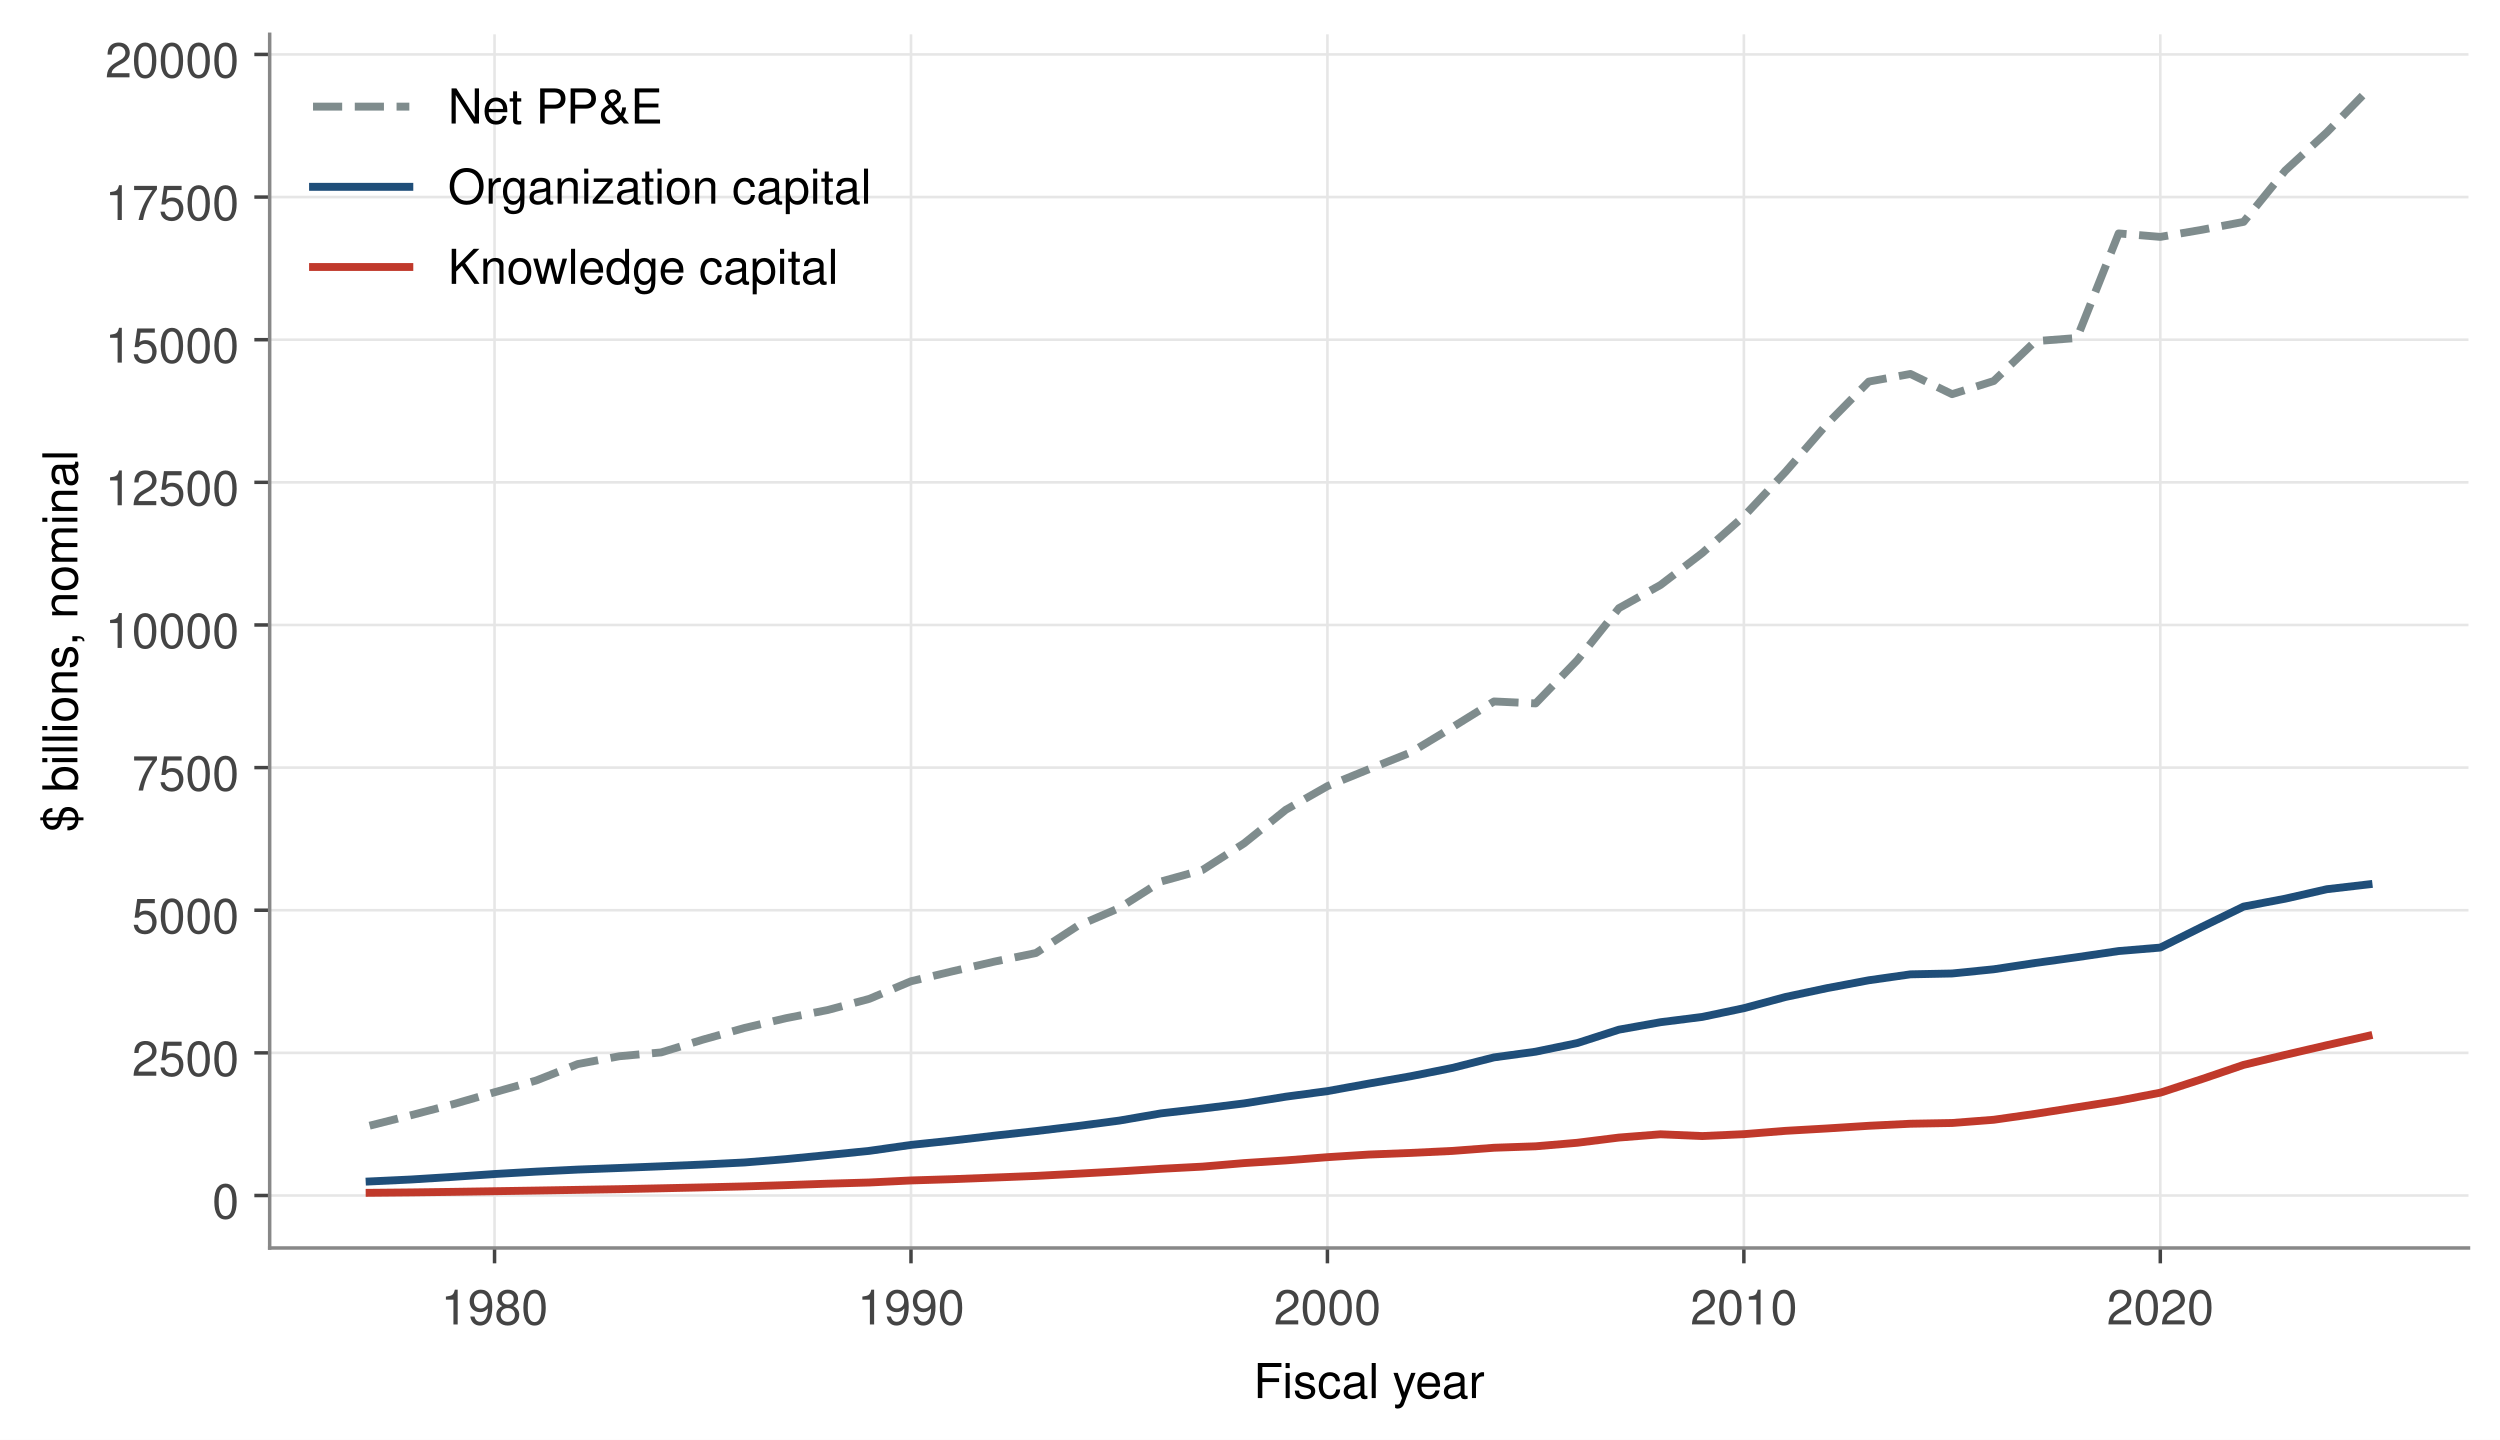
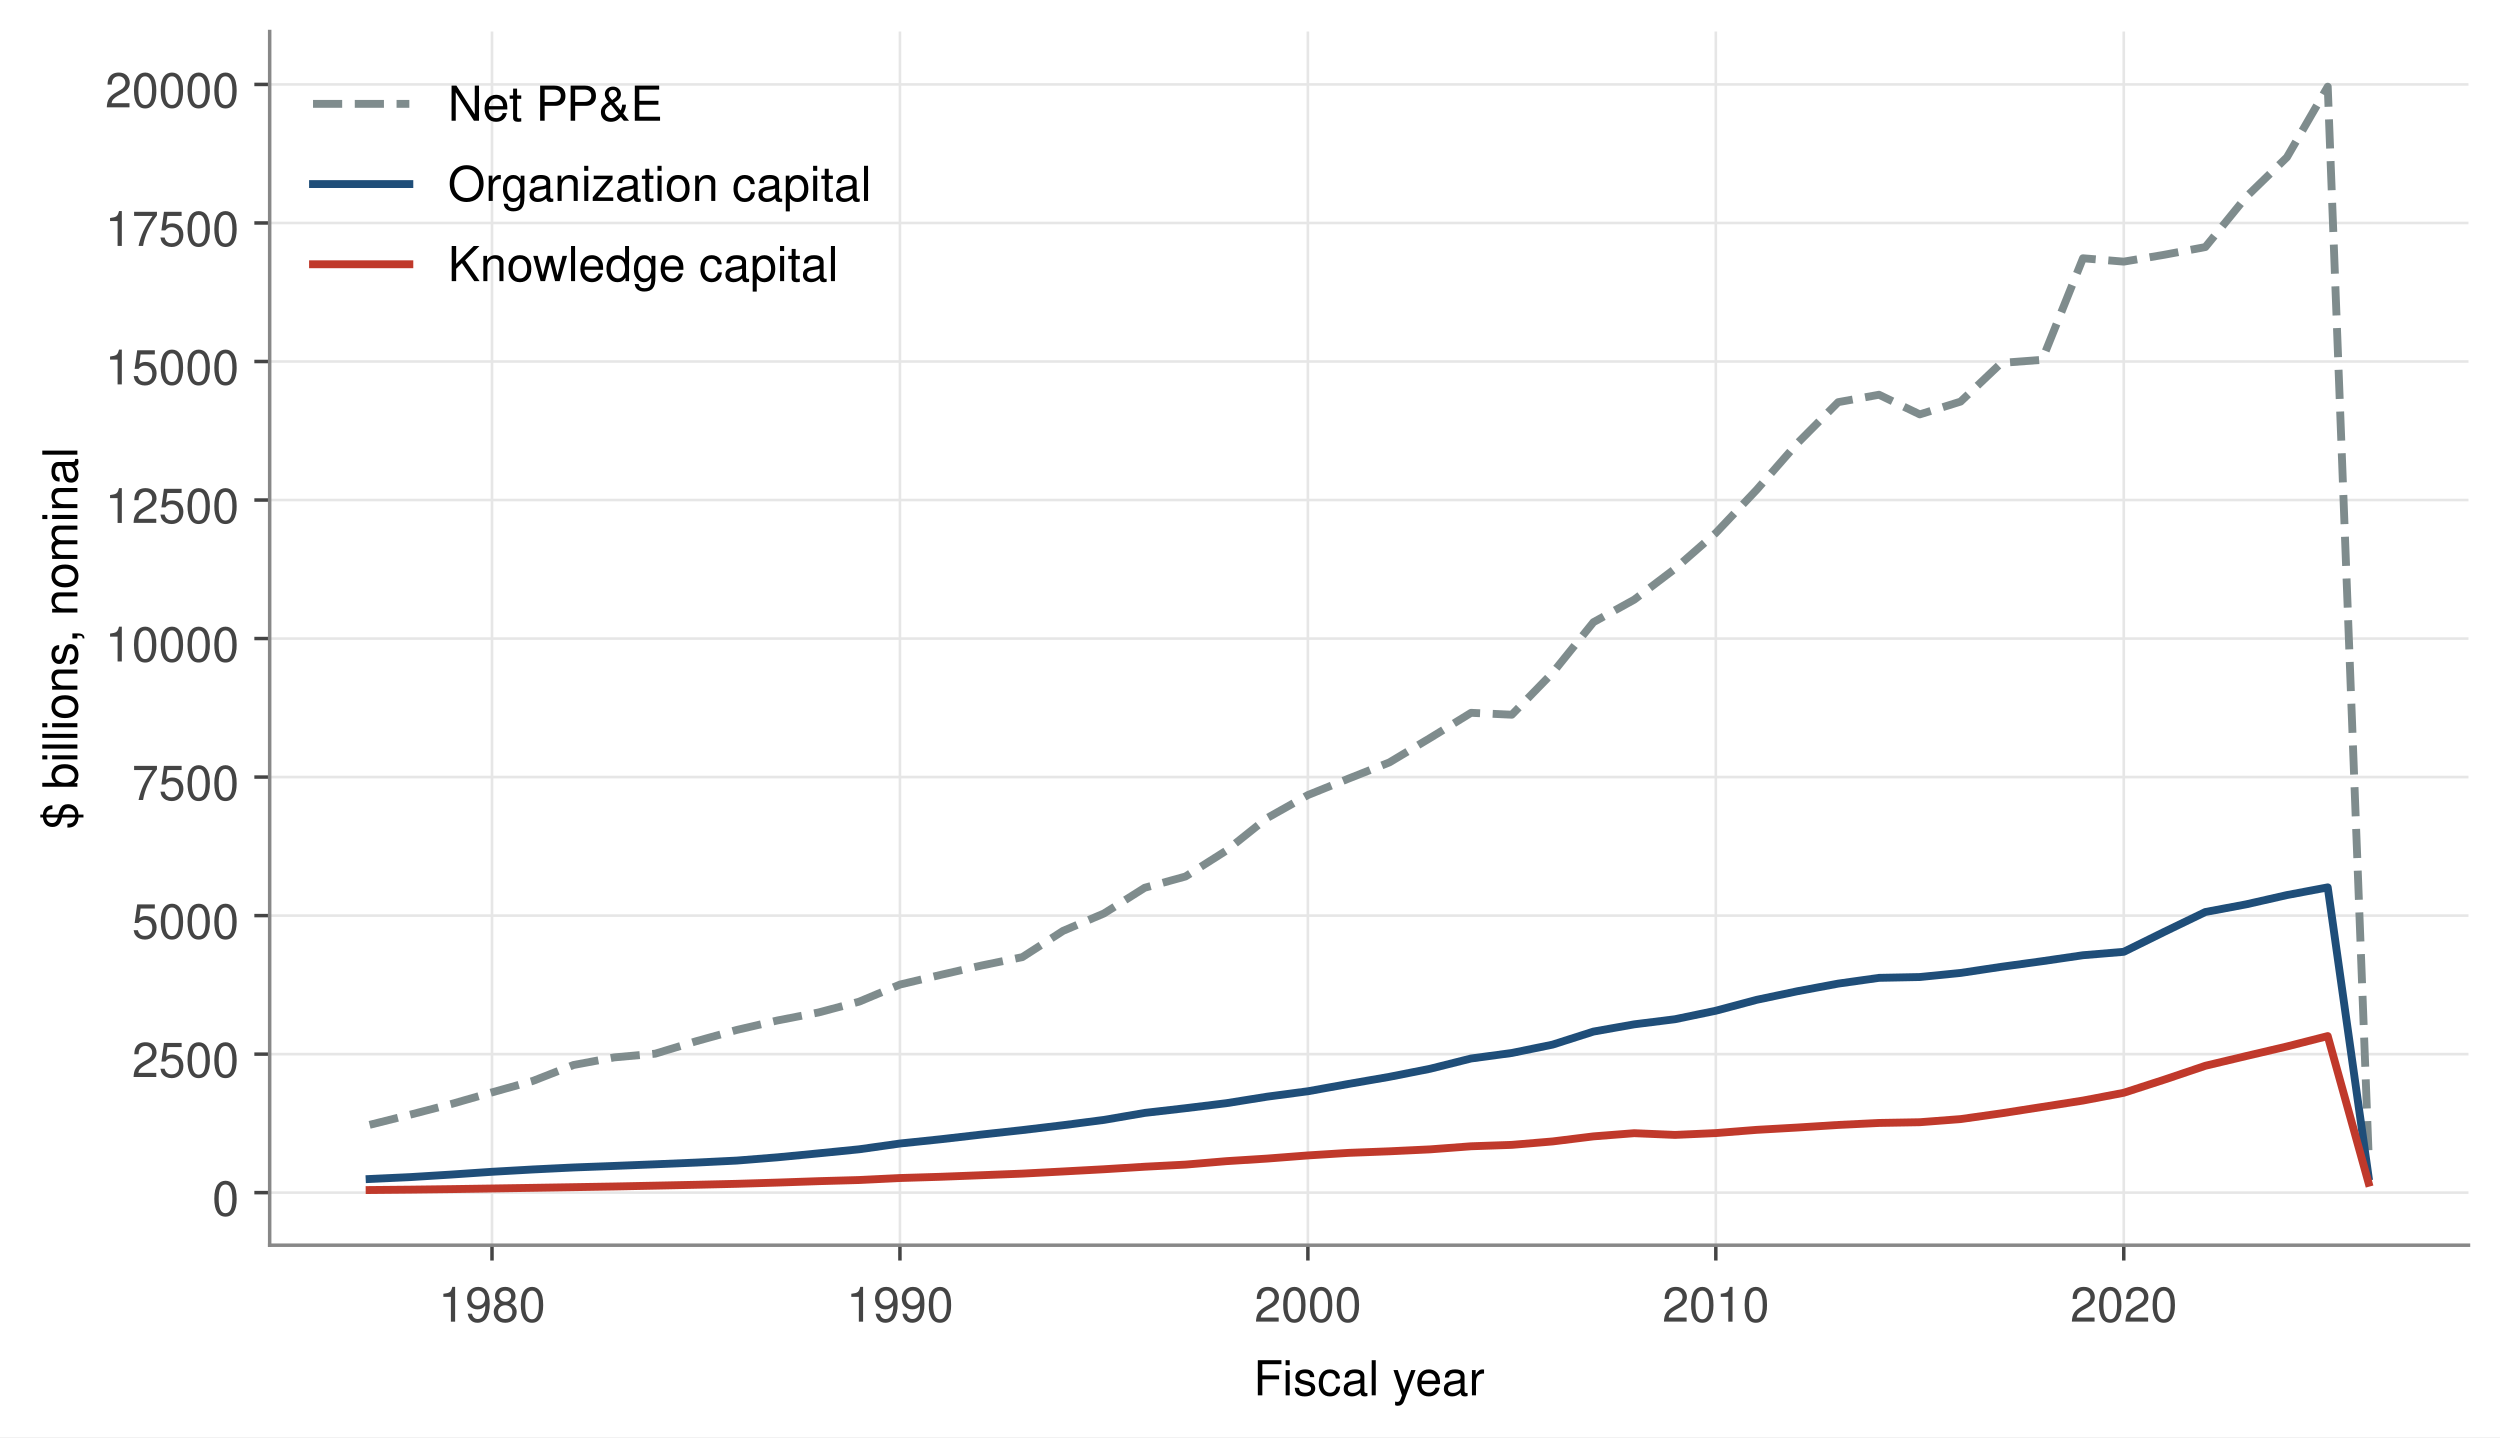
- <svg xmlns="http://www.w3.org/2000/svg" xmlns:xlink="http://www.w3.org/1999/xlink" width="570.992pt" height="328.864pt" viewBox="0 0 570.992 328.864" version="1.1">
+ <svg xmlns="http://www.w3.org/2000/svg" xmlns:xlink="http://www.w3.org/1999/xlink" width="570.992pt" height="328.23pt" viewBox="0 0 570.992 328.23" version="1.1">
  <defs>
    <style type="text/css">*{stroke-linejoin: round; stroke-linecap: butt}</style>
  </defs>
  <g id="figure_1">
    <g id="patch_1">
-       <path d="M 0 328.864  L 570.992 328.864  L 570.992 0  L 0 0  z " style="fill: #ffffff" />
+       <path d="M 0 328.23  L 570.992 328.23  L 570.992 0  L 0 0  z " style="fill: #ffffff" />
    </g>
    <g id="axes_1">
      <g id="patch_2">
-         <path d="M 61.592 285.034  L 563.792 285.034  L 563.792 7.834  L 61.592 7.834  z " style="fill: #ffffff" />
+         <path d="M 61.592 284.4  L 563.792 284.4  L 563.792 7.2  L 61.592 7.2  z " style="fill: #ffffff" />
      </g>
      <g id="matplotlib.axis_1">
        <g id="xtick_1">
          <g id="line2d_1">
-             <path d="M 112.953 285.034  L 112.953 7.834  " clip-path="url(#p1ad3c5020c)" style="fill: none; stroke: #e6e6e6; stroke-width: 0.6; stroke-linecap: square" />
+             <path d="M 112.371 284.4  L 112.371 7.2  " clip-path="url(#p7005c962af)" style="fill: none; stroke: #e6e6e6; stroke-width: 0.6; stroke-linecap: square" />
          </g>
          <g id="line2d_2">
            <defs>
-               <path id="m442791fcda" d="M 0 0  L 0 3.5  " style="stroke: #444444; stroke-width: 0.8" />
+               <path id="m1ddd81d75e" d="M 0 0  L 0 3.5  " style="stroke: #444444; stroke-width: 0.8" />
            </defs>
            <g>
-               <use xlink:href="#m442791fcda" x="112.953" y="285.034" style="fill: #444444; stroke: #444444; stroke-width: 0.8" />
+               <use xlink:href="#m1ddd81d75e" x="112.371" y="284.4" style="fill: #444444; stroke: #444444; stroke-width: 0.8" />
            </g>
          </g>
          <g id="text_1">
-             <text style="font-size: 11px; font-family: 'Helvetica Neue', 'Helvetica', 'Arial', 'DejaVu Sans', sans-serif; text-anchor: middle; fill: #444444" x="112.953" y="302.506" transform="rotate(-0 112.9529 302.5057)">1980</text>
+             <text style="font-size: 11px; font-family: 'Helvetica Neue', 'Helvetica', 'Arial', 'DejaVu Sans', sans-serif; text-anchor: middle; fill: #444444" x="112.371" y="301.872" transform="rotate(-0 112.3706 301.872)">1980</text>
          </g>
        </g>
        <g id="xtick_2">
          <g id="line2d_3">
-             <path d="M 208.067 285.034  L 208.067 7.834  " clip-path="url(#p1ad3c5020c)" style="fill: none; stroke: #e6e6e6; stroke-width: 0.6; stroke-linecap: square" />
+             <path d="M 205.543 284.4  L 205.543 7.2  " clip-path="url(#p7005c962af)" style="fill: none; stroke: #e6e6e6; stroke-width: 0.6; stroke-linecap: square" />
          </g>
          <g id="line2d_4">
            <g>
-               <use xlink:href="#m442791fcda" x="208.067" y="285.034" style="fill: #444444; stroke: #444444; stroke-width: 0.8" />
+               <use xlink:href="#m1ddd81d75e" x="205.543" y="284.4" style="fill: #444444; stroke: #444444; stroke-width: 0.8" />
            </g>
          </g>
          <g id="text_2">
-             <text style="font-size: 11px; font-family: 'Helvetica Neue', 'Helvetica', 'Arial', 'DejaVu Sans', sans-serif; text-anchor: middle; fill: #444444" x="208.067" y="302.506" transform="rotate(-0 208.0666 302.5057)">1990</text>
+             <text style="font-size: 11px; font-family: 'Helvetica Neue', 'Helvetica', 'Arial', 'DejaVu Sans', sans-serif; text-anchor: middle; fill: #444444" x="205.543" y="301.872" transform="rotate(-0 205.5431 301.872)">1990</text>
          </g>
        </g>
        <g id="xtick_3">
          <g id="line2d_5">
-             <path d="M 303.18 285.034  L 303.18 7.834  " clip-path="url(#p1ad3c5020c)" style="fill: none; stroke: #e6e6e6; stroke-width: 0.6; stroke-linecap: square" />
+             <path d="M 298.716 284.4  L 298.716 7.2  " clip-path="url(#p7005c962af)" style="fill: none; stroke: #e6e6e6; stroke-width: 0.6; stroke-linecap: square" />
          </g>
          <g id="line2d_6">
            <g>
-               <use xlink:href="#m442791fcda" x="303.18" y="285.034" style="fill: #444444; stroke: #444444; stroke-width: 0.8" />
+               <use xlink:href="#m1ddd81d75e" x="298.716" y="284.4" style="fill: #444444; stroke: #444444; stroke-width: 0.8" />
            </g>
          </g>
          <g id="text_3">
-             <text style="font-size: 11px; font-family: 'Helvetica Neue', 'Helvetica', 'Arial', 'DejaVu Sans', sans-serif; text-anchor: middle; fill: #444444" x="303.18" y="302.506" transform="rotate(-0 303.1802 302.5057)">2000</text>
+             <text style="font-size: 11px; font-family: 'Helvetica Neue', 'Helvetica', 'Arial', 'DejaVu Sans', sans-serif; text-anchor: middle; fill: #444444" x="298.716" y="301.872" transform="rotate(-0 298.7157 301.872)">2000</text>
          </g>
        </g>
        <g id="xtick_4">
          <g id="line2d_7">
-             <path d="M 398.294 285.034  L 398.294 7.834  " clip-path="url(#p1ad3c5020c)" style="fill: none; stroke: #e6e6e6; stroke-width: 0.6; stroke-linecap: square" />
+             <path d="M 391.888 284.4  L 391.888 7.2  " clip-path="url(#p7005c962af)" style="fill: none; stroke: #e6e6e6; stroke-width: 0.6; stroke-linecap: square" />
          </g>
          <g id="line2d_8">
            <g>
-               <use xlink:href="#m442791fcda" x="398.294" y="285.034" style="fill: #444444; stroke: #444444; stroke-width: 0.8" />
+               <use xlink:href="#m1ddd81d75e" x="391.888" y="284.4" style="fill: #444444; stroke: #444444; stroke-width: 0.8" />
            </g>
          </g>
          <g id="text_4">
-             <text style="font-size: 11px; font-family: 'Helvetica Neue', 'Helvetica', 'Arial', 'DejaVu Sans', sans-serif; text-anchor: middle; fill: #444444" x="398.294" y="302.506" transform="rotate(-0 398.2938 302.5057)">2010</text>
+             <text style="font-size: 11px; font-family: 'Helvetica Neue', 'Helvetica', 'Arial', 'DejaVu Sans', sans-serif; text-anchor: middle; fill: #444444" x="391.888" y="301.872" transform="rotate(-0 391.8882 301.872)">2010</text>
          </g>
        </g>
        <g id="xtick_5">
          <g id="line2d_9">
-             <path d="M 493.407 285.034  L 493.407 7.834  " clip-path="url(#p1ad3c5020c)" style="fill: none; stroke: #e6e6e6; stroke-width: 0.6; stroke-linecap: square" />
+             <path d="M 485.061 284.4  L 485.061 7.2  " clip-path="url(#p7005c962af)" style="fill: none; stroke: #e6e6e6; stroke-width: 0.6; stroke-linecap: square" />
          </g>
          <g id="line2d_10">
            <g>
-               <use xlink:href="#m442791fcda" x="493.407" y="285.034" style="fill: #444444; stroke: #444444; stroke-width: 0.8" />
+               <use xlink:href="#m1ddd81d75e" x="485.061" y="284.4" style="fill: #444444; stroke: #444444; stroke-width: 0.8" />
            </g>
          </g>
          <g id="text_5">
-             <text style="font-size: 11px; font-family: 'Helvetica Neue', 'Helvetica', 'Arial', 'DejaVu Sans', sans-serif; text-anchor: middle; fill: #444444" x="493.407" y="302.506" transform="rotate(-0 493.4075 302.5057)">2020</text>
+             <text style="font-size: 11px; font-family: 'Helvetica Neue', 'Helvetica', 'Arial', 'DejaVu Sans', sans-serif; text-anchor: middle; fill: #444444" x="485.061" y="301.872" transform="rotate(-0 485.0608 301.872)">2020</text>
          </g>
        </g>
        <g id="text_6">
-           <text style="font-size: 11px; font-family: 'Helvetica Neue', 'Helvetica', 'Arial', 'DejaVu Sans', sans-serif; text-anchor: middle" x="312.692" y="319.321" transform="rotate(-0 312.6916 319.3207)">Fiscal year</text>
+           <text style="font-size: 11px; font-family: 'Helvetica Neue', 'Helvetica', 'Arial', 'DejaVu Sans', sans-serif; text-anchor: middle" x="312.692" y="318.687" transform="rotate(-0 312.6916 318.687)">Fiscal year</text>
        </g>
      </g>
      <g id="matplotlib.axis_2">
        <g id="ytick_1">
          <g id="line2d_11">
-             <path d="M 61.592 273.048  L 563.792 273.048  " clip-path="url(#p1ad3c5020c)" style="fill: none; stroke: #e6e6e6; stroke-width: 0.6; stroke-linecap: square" />
+             <path d="M 61.592 272.396  L 563.792 272.396  " clip-path="url(#p7005c962af)" style="fill: none; stroke: #e6e6e6; stroke-width: 0.6; stroke-linecap: square" />
          </g>
          <g id="line2d_12">
            <defs>
-               <path id="m2373d3ec2c" d="M 0 0  L -3.5 0  " style="stroke: #444444; stroke-width: 0.8" />
+               <path id="m7a24c17a78" d="M 0 0  L -3.5 0  " style="stroke: #444444; stroke-width: 0.8" />
            </defs>
            <g>
-               <use xlink:href="#m2373d3ec2c" x="61.592" y="273.048" style="fill: #444444; stroke: #444444; stroke-width: 0.8" />
+               <use xlink:href="#m7a24c17a78" x="61.592" y="272.396" style="fill: #444444; stroke: #444444; stroke-width: 0.8" />
            </g>
          </g>
          <g id="text_7">
-             <text style="font-size: 11px; font-family: 'Helvetica Neue', 'Helvetica', 'Arial', 'DejaVu Sans', sans-serif; text-anchor: end; fill: #444444" x="54.592" y="278.284" transform="rotate(-0 54.59156 278.2838)">0</text>
+             <text style="font-size: 11px; font-family: 'Helvetica Neue', 'Helvetica', 'Arial', 'DejaVu Sans', sans-serif; text-anchor: end; fill: #444444" x="54.592" y="277.632" transform="rotate(-0 54.59156 277.6324)">0</text>
          </g>
        </g>
        <g id="ytick_2">
          <g id="line2d_13">
-             <path d="M 61.592 240.471  L 563.792 240.471  " clip-path="url(#p1ad3c5020c)" style="fill: none; stroke: #e6e6e6; stroke-width: 0.6; stroke-linecap: square" />
+             <path d="M 61.592 240.758  L 563.792 240.758  " clip-path="url(#p7005c962af)" style="fill: none; stroke: #e6e6e6; stroke-width: 0.6; stroke-linecap: square" />
          </g>
          <g id="line2d_14">
            <g>
-               <use xlink:href="#m2373d3ec2c" x="61.592" y="240.471" style="fill: #444444; stroke: #444444; stroke-width: 0.8" />
+               <use xlink:href="#m7a24c17a78" x="61.592" y="240.758" style="fill: #444444; stroke: #444444; stroke-width: 0.8" />
            </g>
          </g>
          <g id="text_8">
-             <text style="font-size: 11px; font-family: 'Helvetica Neue', 'Helvetica', 'Arial', 'DejaVu Sans', sans-serif; text-anchor: end; fill: #444444" x="54.592" y="245.707" transform="rotate(-0 54.59156 245.7073)">2500</text>
+             <text style="font-size: 11px; font-family: 'Helvetica Neue', 'Helvetica', 'Arial', 'DejaVu Sans', sans-serif; text-anchor: end; fill: #444444" x="54.592" y="245.994" transform="rotate(-0 54.59156 245.9937)">2500</text>
          </g>
        </g>
        <g id="ytick_3">
          <g id="line2d_15">
-             <path d="M 61.592 207.895  L 563.792 207.895  " clip-path="url(#p1ad3c5020c)" style="fill: none; stroke: #e6e6e6; stroke-width: 0.6; stroke-linecap: square" />
+             <path d="M 61.592 209.119  L 563.792 209.119  " clip-path="url(#p7005c962af)" style="fill: none; stroke: #e6e6e6; stroke-width: 0.6; stroke-linecap: square" />
          </g>
          <g id="line2d_16">
            <g>
-               <use xlink:href="#m2373d3ec2c" x="61.592" y="207.895" style="fill: #444444; stroke: #444444; stroke-width: 0.8" />
+               <use xlink:href="#m7a24c17a78" x="61.592" y="209.119" style="fill: #444444; stroke: #444444; stroke-width: 0.8" />
            </g>
          </g>
          <g id="text_9">
-             <text style="font-size: 11px; font-family: 'Helvetica Neue', 'Helvetica', 'Arial', 'DejaVu Sans', sans-serif; text-anchor: end; fill: #444444" x="54.592" y="213.131" transform="rotate(-0 54.59156 213.1308)">5000</text>
+             <text style="font-size: 11px; font-family: 'Helvetica Neue', 'Helvetica', 'Arial', 'DejaVu Sans', sans-serif; text-anchor: end; fill: #444444" x="54.592" y="214.355" transform="rotate(-0 54.59156 214.355)">5000</text>
          </g>
        </g>
        <g id="ytick_4">
          <g id="line2d_17">
-             <path d="M 61.592 175.318  L 563.792 175.318  " clip-path="url(#p1ad3c5020c)" style="fill: none; stroke: #e6e6e6; stroke-width: 0.6; stroke-linecap: square" />
+             <path d="M 61.592 177.48  L 563.792 177.48  " clip-path="url(#p7005c962af)" style="fill: none; stroke: #e6e6e6; stroke-width: 0.6; stroke-linecap: square" />
          </g>
          <g id="line2d_18">
            <g>
-               <use xlink:href="#m2373d3ec2c" x="61.592" y="175.318" style="fill: #444444; stroke: #444444; stroke-width: 0.8" />
+               <use xlink:href="#m7a24c17a78" x="61.592" y="177.48" style="fill: #444444; stroke: #444444; stroke-width: 0.8" />
            </g>
          </g>
          <g id="text_10">
-             <text style="font-size: 11px; font-family: 'Helvetica Neue', 'Helvetica', 'Arial', 'DejaVu Sans', sans-serif; text-anchor: end; fill: #444444" x="54.592" y="180.554" transform="rotate(-0 54.59156 180.5544)">7500</text>
+             <text style="font-size: 11px; font-family: 'Helvetica Neue', 'Helvetica', 'Arial', 'DejaVu Sans', sans-serif; text-anchor: end; fill: #444444" x="54.592" y="182.716" transform="rotate(-0 54.59156 182.7164)">7500</text>
          </g>
        </g>
        <g id="ytick_5">
          <g id="line2d_19">
-             <path d="M 61.592 142.742  L 563.792 142.742  " clip-path="url(#p1ad3c5020c)" style="fill: none; stroke: #e6e6e6; stroke-width: 0.6; stroke-linecap: square" />
+             <path d="M 61.592 145.842  L 563.792 145.842  " clip-path="url(#p7005c962af)" style="fill: none; stroke: #e6e6e6; stroke-width: 0.6; stroke-linecap: square" />
          </g>
          <g id="line2d_20">
            <g>
-               <use xlink:href="#m2373d3ec2c" x="61.592" y="142.742" style="fill: #444444; stroke: #444444; stroke-width: 0.8" />
+               <use xlink:href="#m7a24c17a78" x="61.592" y="145.842" style="fill: #444444; stroke: #444444; stroke-width: 0.8" />
            </g>
          </g>
          <g id="text_11">
-             <text style="font-size: 11px; font-family: 'Helvetica Neue', 'Helvetica', 'Arial', 'DejaVu Sans', sans-serif; text-anchor: end; fill: #444444" x="54.592" y="147.978" transform="rotate(-0 54.59156 147.9779)">10000</text>
+             <text style="font-size: 11px; font-family: 'Helvetica Neue', 'Helvetica', 'Arial', 'DejaVu Sans', sans-serif; text-anchor: end; fill: #444444" x="54.592" y="151.078" transform="rotate(-0 54.59156 151.0777)">10000</text>
          </g>
        </g>
        <g id="ytick_6">
          <g id="line2d_21">
-             <path d="M 61.592 110.165  L 563.792 110.165  " clip-path="url(#p1ad3c5020c)" style="fill: none; stroke: #e6e6e6; stroke-width: 0.6; stroke-linecap: square" />
+             <path d="M 61.592 114.203  L 563.792 114.203  " clip-path="url(#p7005c962af)" style="fill: none; stroke: #e6e6e6; stroke-width: 0.6; stroke-linecap: square" />
          </g>
          <g id="line2d_22">
            <g>
-               <use xlink:href="#m2373d3ec2c" x="61.592" y="110.165" style="fill: #444444; stroke: #444444; stroke-width: 0.8" />
+               <use xlink:href="#m7a24c17a78" x="61.592" y="114.203" style="fill: #444444; stroke: #444444; stroke-width: 0.8" />
            </g>
          </g>
          <g id="text_12">
-             <text style="font-size: 11px; font-family: 'Helvetica Neue', 'Helvetica', 'Arial', 'DejaVu Sans', sans-serif; text-anchor: end; fill: #444444" x="54.592" y="115.401" transform="rotate(-0 54.59156 115.4014)">12500</text>
+             <text style="font-size: 11px; font-family: 'Helvetica Neue', 'Helvetica', 'Arial', 'DejaVu Sans', sans-serif; text-anchor: end; fill: #444444" x="54.592" y="119.439" transform="rotate(-0 54.59156 119.439)">12500</text>
          </g>
        </g>
        <g id="ytick_7">
          <g id="line2d_23">
-             <path d="M 61.592 77.589  L 563.792 77.589  " clip-path="url(#p1ad3c5020c)" style="fill: none; stroke: #e6e6e6; stroke-width: 0.6; stroke-linecap: square" />
+             <path d="M 61.592 82.564  L 563.792 82.564  " clip-path="url(#p7005c962af)" style="fill: none; stroke: #e6e6e6; stroke-width: 0.6; stroke-linecap: square" />
          </g>
          <g id="line2d_24">
            <g>
-               <use xlink:href="#m2373d3ec2c" x="61.592" y="77.589" style="fill: #444444; stroke: #444444; stroke-width: 0.8" />
+               <use xlink:href="#m7a24c17a78" x="61.592" y="82.564" style="fill: #444444; stroke: #444444; stroke-width: 0.8" />
            </g>
          </g>
          <g id="text_13">
-             <text style="font-size: 11px; font-family: 'Helvetica Neue', 'Helvetica', 'Arial', 'DejaVu Sans', sans-serif; text-anchor: end; fill: #444444" x="54.592" y="82.825" transform="rotate(-0 54.59156 82.82494)">15000</text>
+             <text style="font-size: 11px; font-family: 'Helvetica Neue', 'Helvetica', 'Arial', 'DejaVu Sans', sans-serif; text-anchor: end; fill: #444444" x="54.592" y="87.8" transform="rotate(-0 54.59156 87.80027)">15000</text>
          </g>
        </g>
        <g id="ytick_8">
          <g id="line2d_25">
-             <path d="M 61.592 45.012  L 563.792 45.012  " clip-path="url(#p1ad3c5020c)" style="fill: none; stroke: #e6e6e6; stroke-width: 0.6; stroke-linecap: square" />
+             <path d="M 61.592 50.926  L 563.792 50.926  " clip-path="url(#p7005c962af)" style="fill: none; stroke: #e6e6e6; stroke-width: 0.6; stroke-linecap: square" />
          </g>
          <g id="line2d_26">
            <g>
-               <use xlink:href="#m2373d3ec2c" x="61.592" y="45.012" style="fill: #444444; stroke: #444444; stroke-width: 0.8" />
+               <use xlink:href="#m7a24c17a78" x="61.592" y="50.926" style="fill: #444444; stroke: #444444; stroke-width: 0.8" />
            </g>
          </g>
          <g id="text_14">
-             <text style="font-size: 11px; font-family: 'Helvetica Neue', 'Helvetica', 'Arial', 'DejaVu Sans', sans-serif; text-anchor: end; fill: #444444" x="54.592" y="50.248" transform="rotate(-0 54.59156 50.24847)">17500</text>
+             <text style="font-size: 11px; font-family: 'Helvetica Neue', 'Helvetica', 'Arial', 'DejaVu Sans', sans-serif; text-anchor: end; fill: #444444" x="54.592" y="56.162" transform="rotate(-0 54.59156 56.16158)">17500</text>
          </g>
        </g>
        <g id="ytick_9">
          <g id="line2d_27">
-             <path d="M 61.592 12.436  L 563.792 12.436  " clip-path="url(#p1ad3c5020c)" style="fill: none; stroke: #e6e6e6; stroke-width: 0.6; stroke-linecap: square" />
+             <path d="M 61.592 19.287  L 563.792 19.287  " clip-path="url(#p7005c962af)" style="fill: none; stroke: #e6e6e6; stroke-width: 0.6; stroke-linecap: square" />
          </g>
          <g id="line2d_28">
            <g>
-               <use xlink:href="#m2373d3ec2c" x="61.592" y="12.436" style="fill: #444444; stroke: #444444; stroke-width: 0.8" />
+               <use xlink:href="#m7a24c17a78" x="61.592" y="19.287" style="fill: #444444; stroke: #444444; stroke-width: 0.8" />
            </g>
          </g>
          <g id="text_15">
-             <text style="font-size: 11px; font-family: 'Helvetica Neue', 'Helvetica', 'Arial', 'DejaVu Sans', sans-serif; text-anchor: end; fill: #444444" x="54.592" y="17.672" transform="rotate(-0 54.59156 17.672)">20000</text>
+             <text style="font-size: 11px; font-family: 'Helvetica Neue', 'Helvetica', 'Arial', 'DejaVu Sans', sans-serif; text-anchor: end; fill: #444444" x="54.592" y="24.523" transform="rotate(-0 54.59156 24.52289)">20000</text>
          </g>
        </g>
        <g id="text_16">
-           <text style="font-size: 11px; font-family: 'Helvetica Neue', 'Helvetica', 'Arial', 'DejaVu Sans', sans-serif; text-anchor: middle" x="17.672" y="146.434" transform="rotate(-90 17.672 146.4337)">$ billions, nominal</text>
+           <text style="font-size: 11px; font-family: 'Helvetica Neue', 'Helvetica', 'Arial', 'DejaVu Sans', sans-serif; text-anchor: middle" x="17.672" y="145.8" transform="rotate(-90 17.672 145.8)">$ billions, nominal</text>
        </g>
      </g>
      <g id="line2d_29">
-         <path d="M 84.419 257.104  L 93.93 254.699  L 103.442 252.215  L 112.953 249.466  L 122.464 246.785  L 131.976 243.024  L 141.487 241.239  L 150.998 240.37  L 160.51 237.456  L 170.021 234.788  L 179.532 232.55  L 189.044 230.686  L 198.555 228.134  L 208.067 224.114  L 217.578 221.832  L 227.089 219.636  L 236.601 217.665  L 246.112 211.481  L 255.623 207.399  L 265.135 201.347  L 274.646 198.701  L 284.157 192.61  L 293.669 184.954  L 303.18 179.551  L 312.692 175.67  L 322.203 171.862  L 331.714 166.108  L 341.226 160.209  L 350.737 160.655  L 360.248 150.799  L 369.76 138.898  L 379.271 133.598  L 388.782 126.319  L 398.294 117.908  L 407.805 107.773  L 417.317 96.81  L 426.828 87.151  L 436.339 85.408  L 445.851 90.026  L 455.362 87.022  L 464.873 77.92  L 474.385 77.197  L 483.896 53.313  L 493.407 54.105  L 502.919 52.479  L 512.43 50.678  L 521.942 38.955  L 531.453 30.219  L 540.964 20.434  " clip-path="url(#p1ad3c5020c)" style="fill: none; stroke-dasharray: 6.66,2.88; stroke-dashoffset: 0; stroke: #7f8c8d; stroke-width: 1.8" />
+         <path d="M 84.419 256.912  L 93.736 254.576  L 103.053 252.163  L 112.371 249.494  L 121.688 246.889  L 131.005 243.237  L 140.322 241.503  L 149.64 240.66  L 158.957 237.829  L 168.274 235.238  L 177.591 233.065  L 186.909 231.254  L 196.226 228.776  L 205.543 224.872  L 214.86 222.655  L 224.178 220.522  L 233.495 218.608  L 242.812 212.602  L 252.129 208.637  L 261.447 202.76  L 270.764 200.189  L 280.081 194.275  L 289.398 186.838  L 298.716 181.591  L 308.033 177.822  L 317.35 174.123  L 326.667 168.535  L 335.985 162.806  L 345.302 163.239  L 354.619 153.666  L 363.936 142.108  L 373.254 136.961  L 382.571 129.892  L 391.888 121.723  L 401.205 111.879  L 410.523 101.232  L 419.84 91.851  L 429.157 90.158  L 438.474 94.644  L 447.792 91.726  L 457.109 82.886  L 466.426 82.183  L 475.744 58.987  L 485.061 59.756  L 494.378 58.177  L 503.695 56.427  L 513.013 44.982  L 522.33 35.92  L 531.647 19.8  L 540.964 263.178  " clip-path="url(#p7005c962af)" style="fill: none; stroke-dasharray: 6.66,2.88; stroke-dashoffset: 0; stroke: #7f8c8d; stroke-width: 1.8" />
      </g>
      <g id="line2d_30">
-         <path d="M 84.419 269.841  L 93.93 269.391  L 103.442 268.795  L 112.953 268.143  L 122.464 267.598  L 131.976 267.127  L 141.487 266.765  L 150.998 266.38  L 160.51 265.98  L 170.021 265.506  L 179.532 264.739  L 189.044 263.812  L 198.555 262.853  L 208.067 261.494  L 217.578 260.492  L 227.089 259.386  L 236.601 258.339  L 246.112 257.187  L 255.623 255.944  L 265.135 254.295  L 274.646 253.192  L 284.157 252.014  L 293.669 250.48  L 303.18 249.206  L 312.692 247.476  L 322.203 245.811  L 331.714 243.91  L 341.226 241.501  L 350.737 240.202  L 360.248 238.234  L 369.76 235.171  L 379.271 233.466  L 388.782 232.264  L 398.294 230.267  L 407.805 227.706  L 417.317 225.682  L 426.828 223.89  L 436.339 222.535  L 445.851 222.341  L 455.362 221.381  L 464.873 219.937  L 474.385 218.619  L 483.896 217.216  L 493.407 216.427  L 502.919 211.697  L 512.43 207.06  L 521.942 205.258  L 531.453 203.091  L 540.964 201.986  " clip-path="url(#p1ad3c5020c)" style="fill: none; stroke: #1f4e79; stroke-width: 1.8; stroke-linecap: square" />
+         <path d="M 84.419 269.282  L 93.736 268.845  L 103.053 268.266  L 112.371 267.633  L 121.688 267.103  L 131.005 266.646  L 140.322 266.294  L 149.64 265.921  L 158.957 265.532  L 168.274 265.072  L 177.591 264.327  L 186.909 263.426  L 196.226 262.495  L 205.543 261.175  L 214.86 260.202  L 224.178 259.128  L 233.495 258.111  L 242.812 256.992  L 252.129 255.785  L 261.447 254.184  L 270.764 253.113  L 280.081 251.968  L 289.398 250.478  L 298.716 249.241  L 308.033 247.561  L 317.35 245.943  L 326.667 244.097  L 335.985 241.757  L 345.302 240.496  L 354.619 238.585  L 363.936 235.61  L 373.254 233.954  L 382.571 232.787  L 391.888 230.847  L 401.205 228.36  L 410.523 226.394  L 419.84 224.653  L 429.157 223.338  L 438.474 223.15  L 447.792 222.217  L 457.109 220.815  L 466.426 219.535  L 475.744 218.172  L 485.061 217.393  L 494.378 212.801  L 503.695 208.298  L 513.013 206.548  L 522.33 204.431  L 531.647 202.672  L 540.964 268.686  " clip-path="url(#p7005c962af)" style="fill: none; stroke: #1f4e79; stroke-width: 1.8; stroke-linecap: square" />
      </g>
      <g id="line2d_31">
-         <path d="M 84.419 272.434  L 93.93 272.342  L 103.442 272.219  L 112.953 272.07  L 122.464 271.92  L 131.976 271.76  L 141.487 271.601  L 150.998 271.403  L 160.51 271.198  L 170.021 270.973  L 179.532 270.68  L 189.044 270.35  L 198.555 270.079  L 208.067 269.61  L 217.578 269.318  L 227.089 268.949  L 236.601 268.575  L 246.112 268.069  L 255.623 267.547  L 265.135 266.953  L 274.646 266.454  L 284.157 265.644  L 293.669 265.037  L 303.18 264.295  L 312.692 263.692  L 322.203 263.324  L 331.714 262.867  L 341.226 262.143  L 350.737 261.813  L 360.248 261.004  L 369.76 259.816  L 379.271 259.066  L 388.782 259.471  L 398.294 259.04  L 407.805 258.281  L 417.317 257.735  L 426.828 257.127  L 436.339 256.658  L 445.851 256.486  L 455.362 255.751  L 464.873 254.396  L 474.385 252.895  L 483.896 251.392  L 493.407 249.561  L 502.919 246.456  L 512.43 243.214  L 521.942 240.928  L 531.453 238.718  L 540.964 236.573  " clip-path="url(#p1ad3c5020c)" style="fill: none; stroke: #c0392b; stroke-width: 1.8; stroke-linecap: square" />
+         <path d="M 84.419 271.8  L 93.736 271.711  L 103.053 271.591  L 112.371 271.447  L 121.688 271.301  L 131.005 271.146  L 140.322 270.991  L 149.64 270.799  L 158.957 270.6  L 168.274 270.382  L 177.591 270.097  L 186.909 269.776  L 196.226 269.513  L 205.543 269.058  L 214.86 268.774  L 224.178 268.415  L 233.495 268.052  L 242.812 267.561  L 252.129 267.054  L 261.447 266.477  L 270.764 265.993  L 280.081 265.206  L 289.398 264.616  L 298.716 263.896  L 308.033 263.31  L 317.35 262.953  L 326.667 262.509  L 335.985 261.806  L 345.302 261.485  L 354.619 260.7  L 363.936 259.545  L 373.254 258.817  L 382.571 259.21  L 391.888 258.792  L 401.205 258.055  L 410.523 257.525  L 419.84 256.934  L 429.157 256.479  L 438.474 256.311  L 447.792 255.597  L 457.109 254.281  L 466.426 252.824  L 475.744 251.364  L 485.061 249.585  L 494.378 246.57  L 503.695 243.422  L 513.013 241.2  L 522.33 239.011  L 531.647 236.637  L 540.964 270.136  " clip-path="url(#p7005c962af)" style="fill: none; stroke: #c0392b; stroke-width: 1.8; stroke-linecap: square" />
      </g>
      <g id="patch_3">
-         <path d="M 61.592 285.034  L 61.592 7.834  " style="fill: none; stroke: #888888; stroke-width: 0.8; stroke-linejoin: miter; stroke-linecap: square" />
+         <path d="M 61.592 284.4  L 61.592 7.2  " style="fill: none; stroke: #888888; stroke-width: 0.8; stroke-linejoin: miter; stroke-linecap: square" />
      </g>
      <g id="patch_4">
-         <path d="M 61.592 285.034  L 563.792 285.034  " style="fill: none; stroke: #888888; stroke-width: 0.8; stroke-linejoin: miter; stroke-linecap: square" />
+         <path d="M 61.592 284.4  L 563.792 284.4  " style="fill: none; stroke: #888888; stroke-width: 0.8; stroke-linejoin: miter; stroke-linecap: square" />
      </g>
      <g id="legend_1">
        <g id="line2d_32">
-           <path d="M 71.492 24.356  L 82.492 24.356  L 93.492 24.356  " style="fill: none; stroke-dasharray: 6.66,2.88; stroke-dashoffset: 0; stroke: #7f8c8d; stroke-width: 1.8" />
+           <path d="M 71.492 23.722  L 82.492 23.722  L 93.492 23.722  " style="fill: none; stroke-dasharray: 6.66,2.88; stroke-dashoffset: 0; stroke: #7f8c8d; stroke-width: 1.8" />
        </g>
        <g id="text_17">
-           <text style="font-size: 11px; font-family: 'Helvetica Neue', 'Helvetica', 'Arial', 'DejaVu Sans', sans-serif; text-anchor: start" x="102.292" y="28.206" transform="rotate(-0 102.2916 28.20567)">Net PP&amp;E</text>
+           <text style="font-size: 11px; font-family: 'Helvetica Neue', 'Helvetica', 'Arial', 'DejaVu Sans', sans-serif; text-anchor: start" x="102.292" y="27.572" transform="rotate(-0 102.2916 27.572)">Net PP&amp;E</text>
        </g>
        <g id="line2d_33">
-           <path d="M 71.492 42.671  L 82.492 42.671  L 93.492 42.671  " style="fill: none; stroke: #1f4e79; stroke-width: 1.8; stroke-linecap: square" />
+           <path d="M 71.492 42.037  L 82.492 42.037  L 93.492 42.037  " style="fill: none; stroke: #1f4e79; stroke-width: 1.8; stroke-linecap: square" />
        </g>
        <g id="text_18">
-           <text style="font-size: 11px; font-family: 'Helvetica Neue', 'Helvetica', 'Arial', 'DejaVu Sans', sans-serif; text-anchor: start" x="102.292" y="46.521" transform="rotate(-0 102.2916 46.52067)">Organization capital</text>
+           <text style="font-size: 11px; font-family: 'Helvetica Neue', 'Helvetica', 'Arial', 'DejaVu Sans', sans-serif; text-anchor: start" x="102.292" y="45.887" transform="rotate(-0 102.2916 45.887)">Organization capital</text>
        </g>
        <g id="line2d_34">
-           <path d="M 71.492 60.986  L 82.492 60.986  L 93.492 60.986  " style="fill: none; stroke: #c0392b; stroke-width: 1.8; stroke-linecap: square" />
+           <path d="M 71.492 60.352  L 82.492 60.352  L 93.492 60.352  " style="fill: none; stroke: #c0392b; stroke-width: 1.8; stroke-linecap: square" />
        </g>
        <g id="text_19">
-           <text style="font-size: 11px; font-family: 'Helvetica Neue', 'Helvetica', 'Arial', 'DejaVu Sans', sans-serif; text-anchor: start" x="102.292" y="64.836" transform="rotate(-0 102.2916 64.83567)">Knowledge capital</text>
+           <text style="font-size: 11px; font-family: 'Helvetica Neue', 'Helvetica', 'Arial', 'DejaVu Sans', sans-serif; text-anchor: start" x="102.292" y="64.202" transform="rotate(-0 102.2916 64.202)">Knowledge capital</text>
        </g>
      </g>
    </g>
  </g>
  <defs>
-     <clipPath id="p1ad3c5020c">
-       <rect x="61.592" y="7.834" width="502.2" height="277.2" />
+     <clipPath id="p7005c962af">
+       <rect x="61.592" y="7.2" width="502.2" height="277.2" />
    </clipPath>
  </defs>
</svg>
